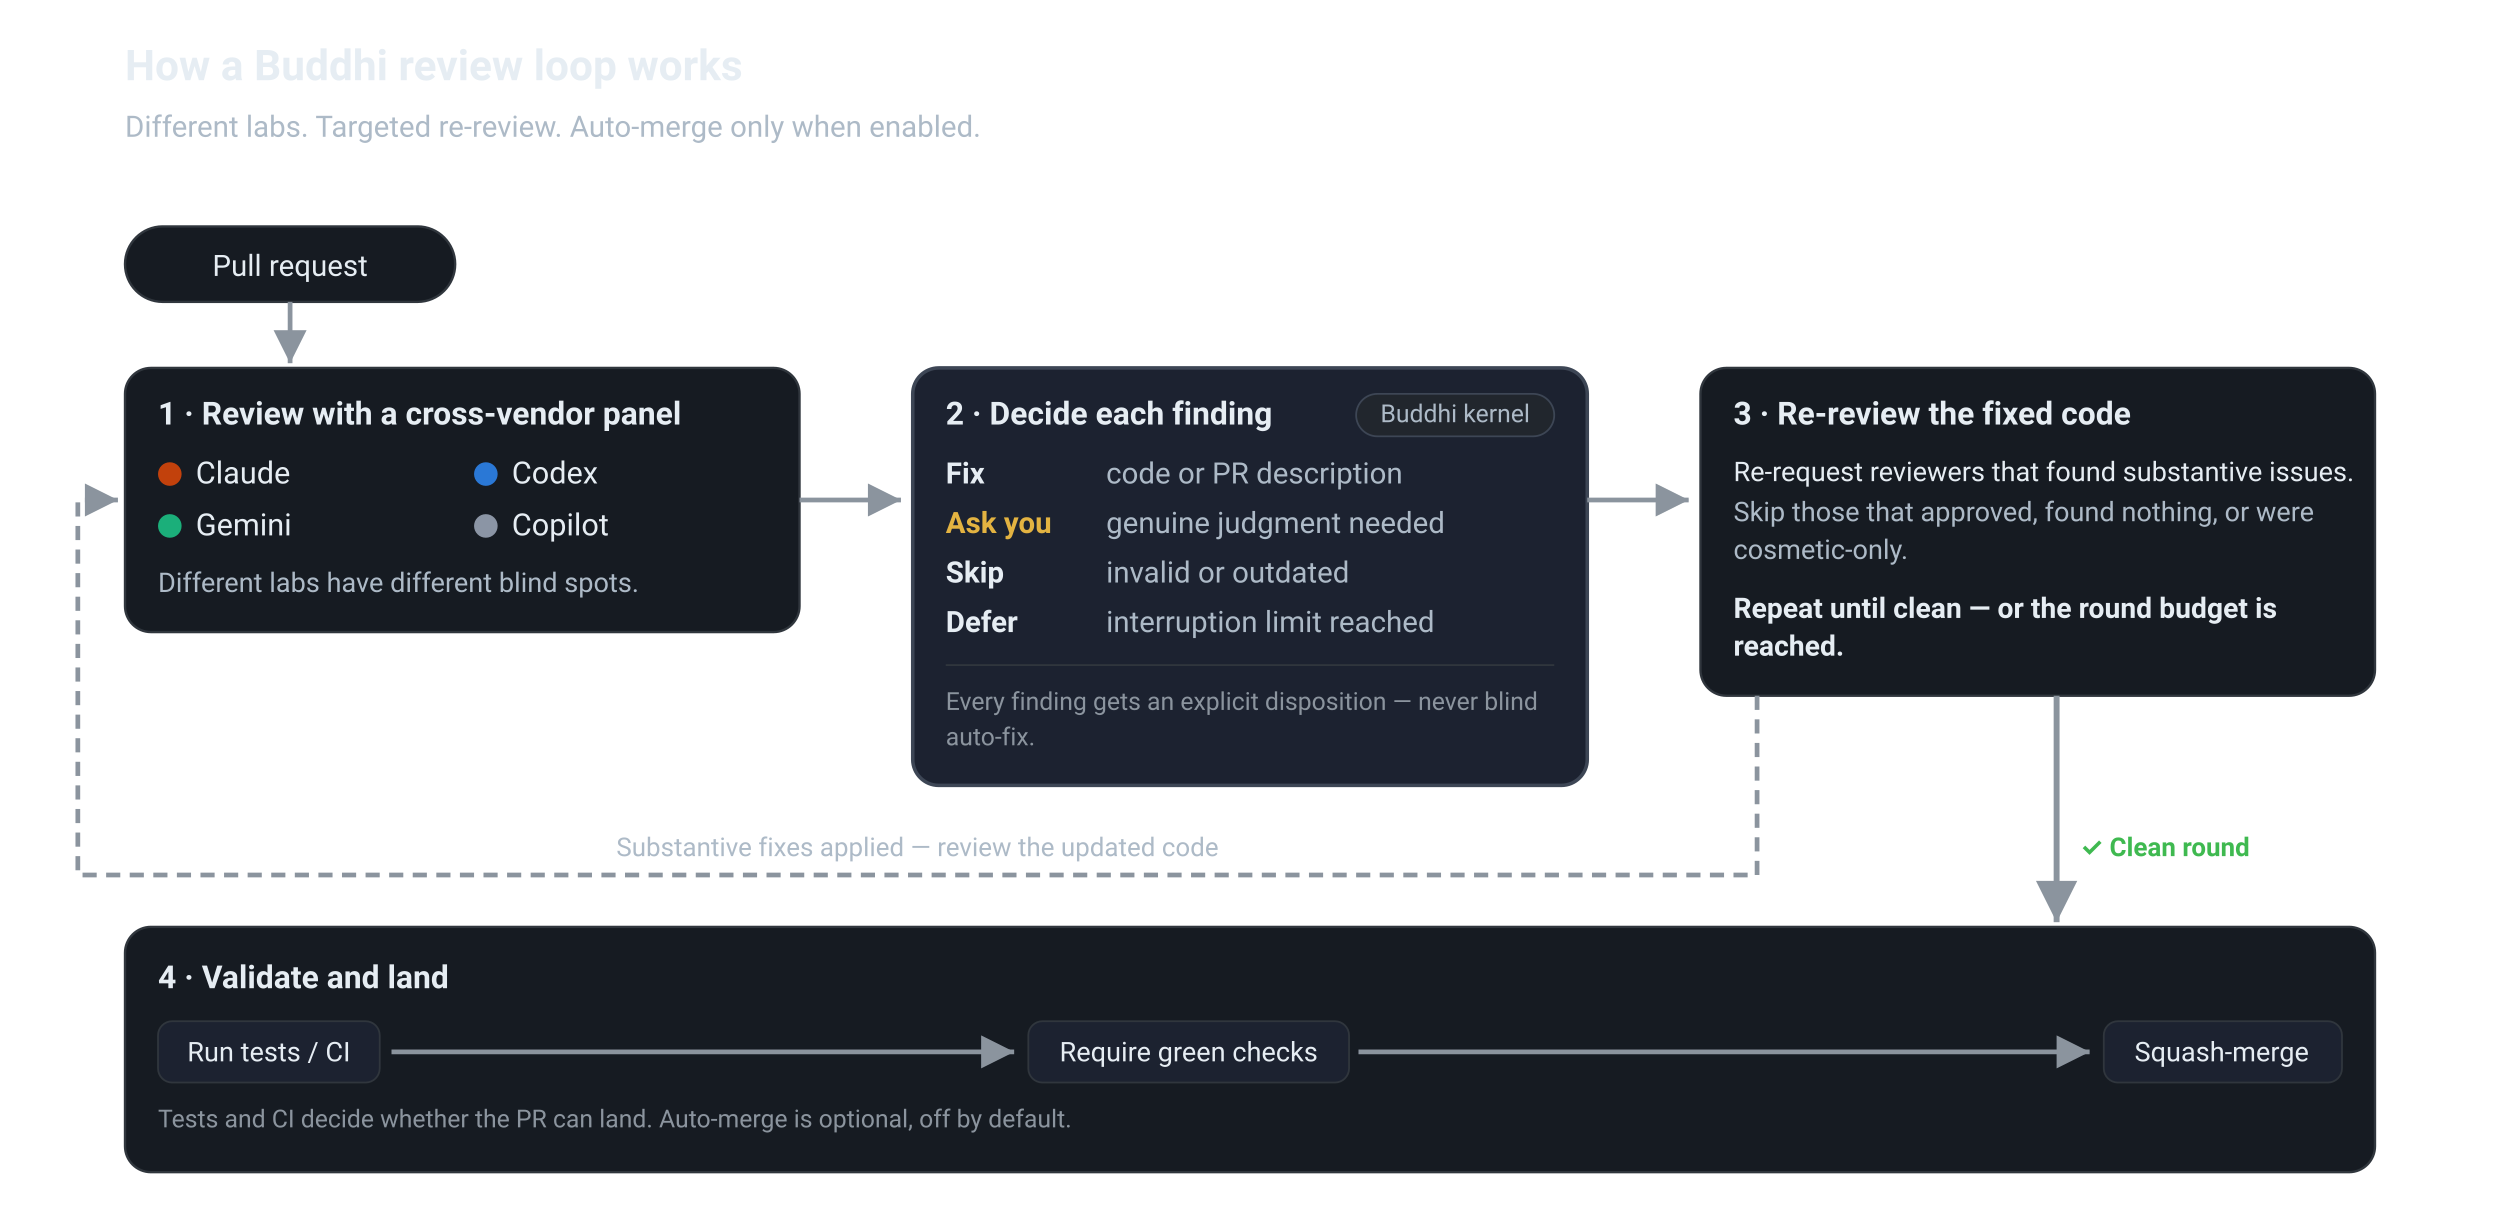
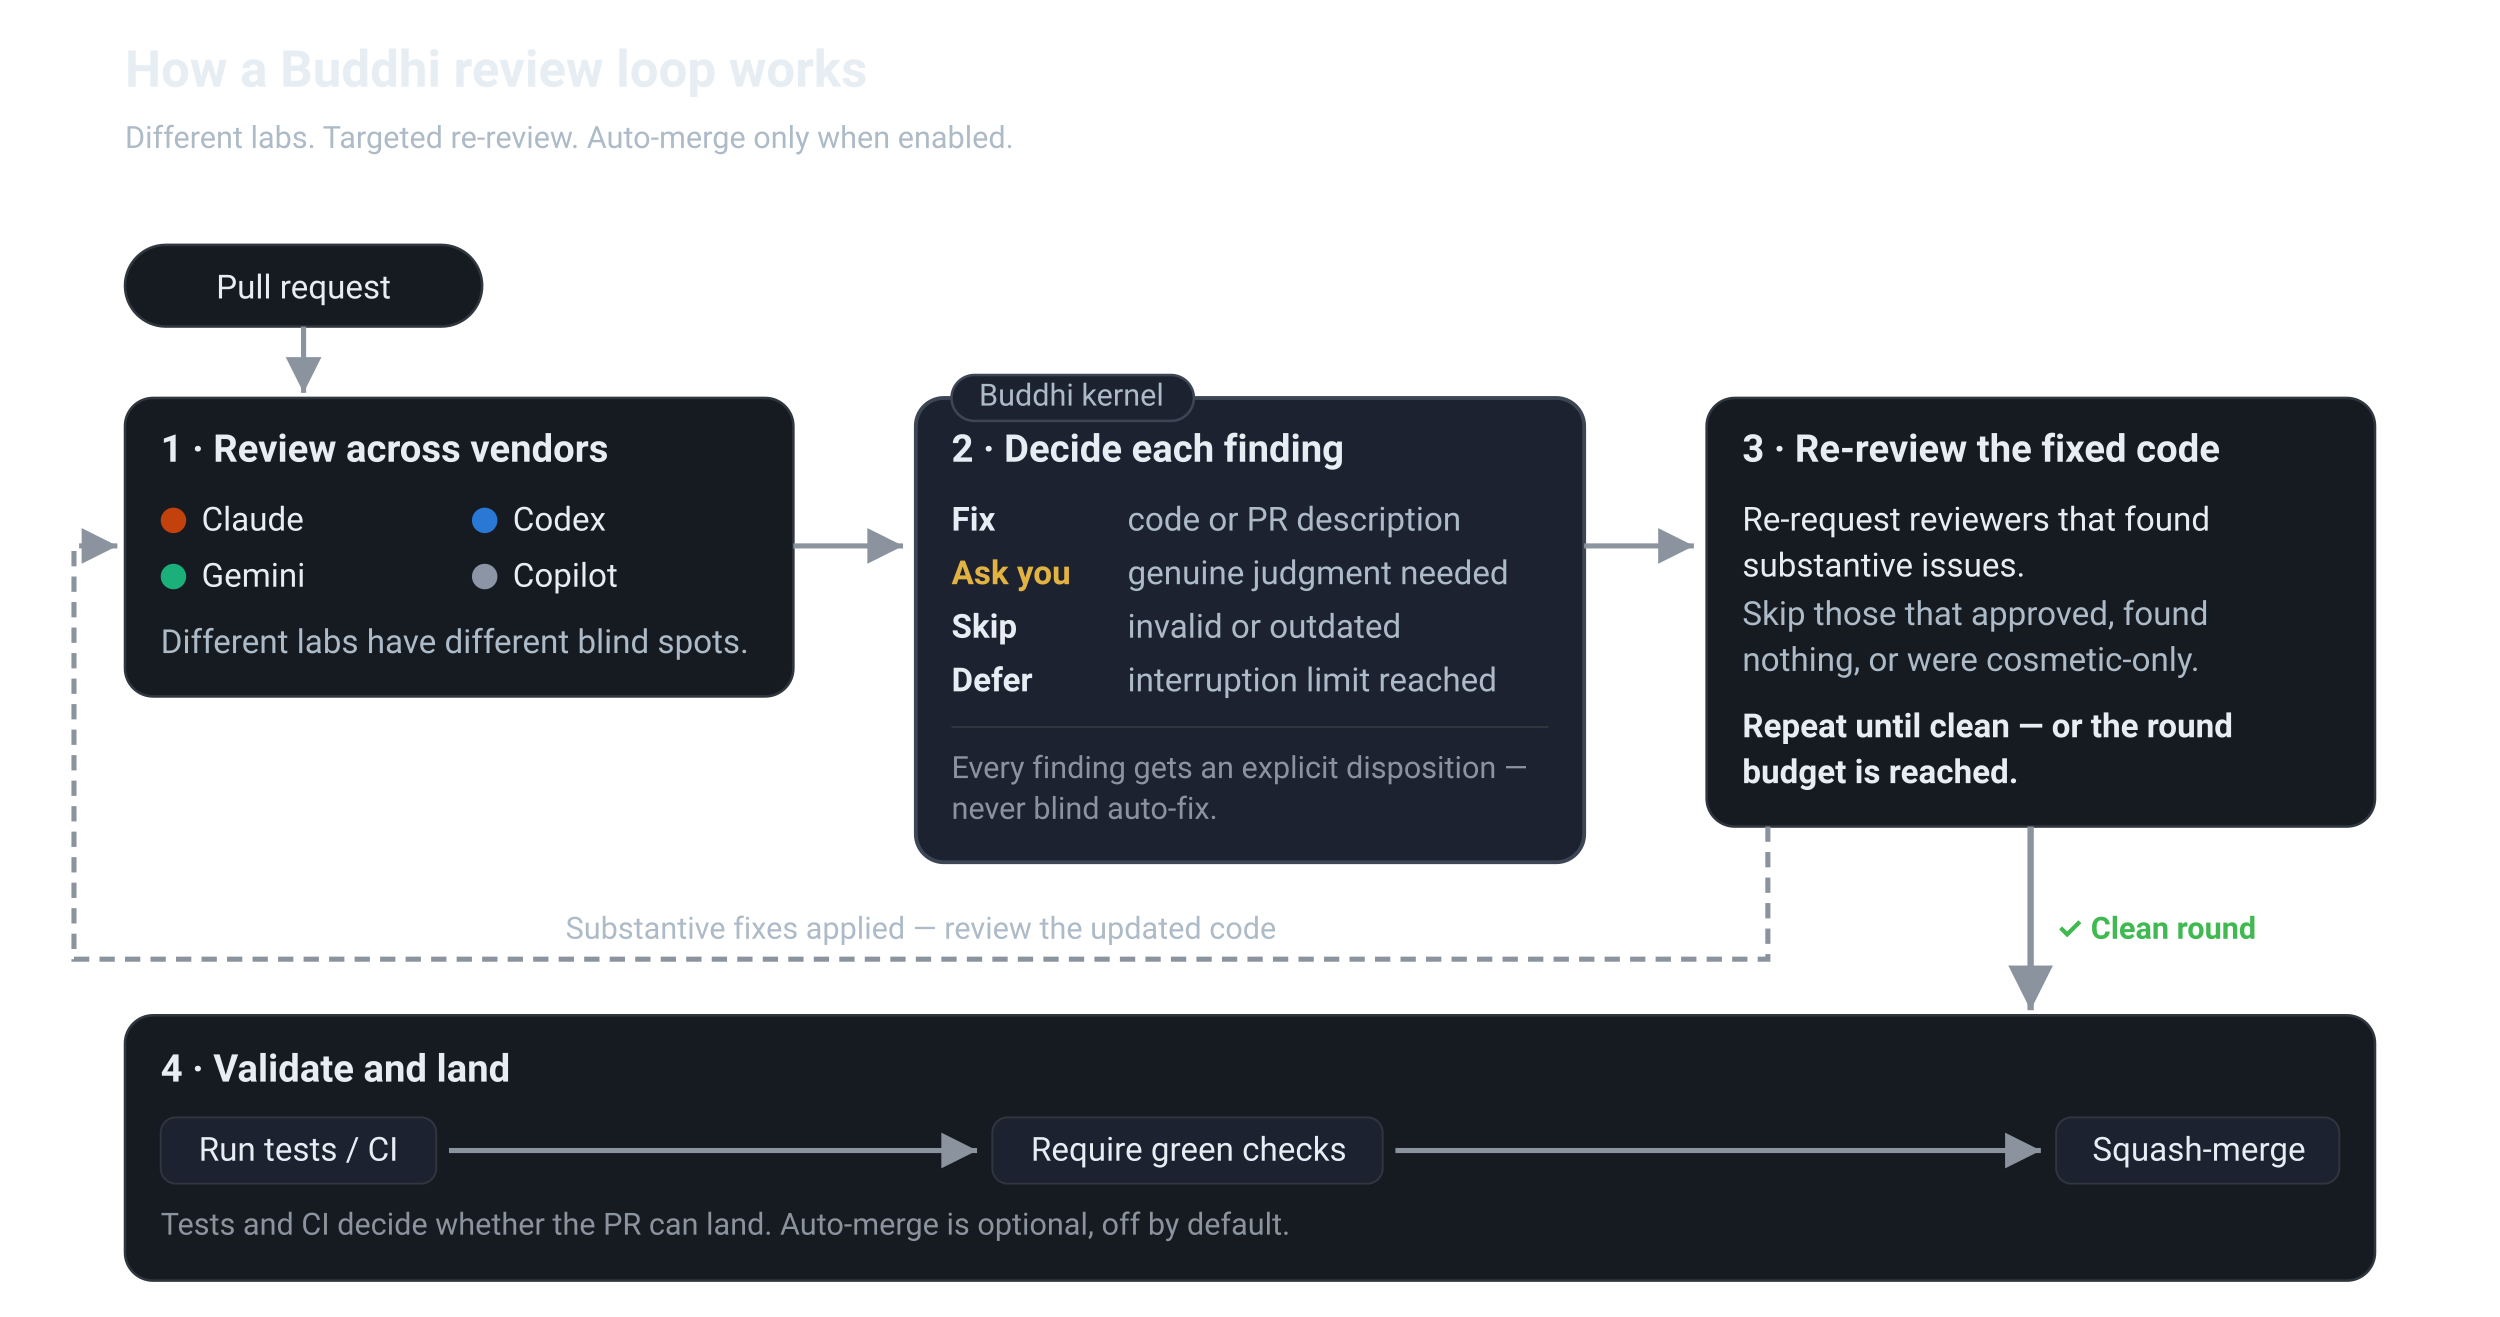
- <svg xmlns="http://www.w3.org/2000/svg" viewBox="0 0 1060 511" font-family="-apple-system,Segoe UI,Roboto,Helvetica,Arial,sans-serif">
+ <svg xmlns="http://www.w3.org/2000/svg" viewBox="0 0 980 516" font-family="-apple-system,Segoe UI,Roboto,Helvetica,Arial,sans-serif">
  <defs>
    <marker id="ar" markerWidth="11" markerHeight="11" refX="7" refY="3.5" orient="auto">
      <path d="M0,0 L7,3.5 L0,7 Z" fill="#8b949e" />
    </marker>
  </defs>
-   <text x="53" y="34" font-size="18" font-weight="700" fill="#e6edf3">How a Buddhi review loop works</text>
-   <text x="53" y="58" font-size="12.5" fill="#adbac7">Different labs. Targeted re-review. Auto-merge only when enabled.</text>
-   <rect x="53" y="96" width="140" height="32" rx="16" fill="#161b22" stroke="#30363d" stroke-width="1" />
-   <text x="123" y="117" text-anchor="middle" font-size="12.5" fill="#e6edf3">Pull request</text>
-   <path d="M123,128 L123,154" fill="none" stroke="#8b949e" stroke-width="2" marker-end="url(#ar)" />
-   <rect x="53" y="156" width="286" height="112" rx="11" fill="#161b22" stroke="#30363d" stroke-width="1" />
-   <text x="67" y="180" font-size="13.5" font-weight="700" fill="#e6edf3">1 · Review with a cross-vendor panel</text>
-   <circle cx="72" cy="201" r="5" fill="#C2410C" />
-   <text x="83" y="205" font-size="13" fill="#e6edf3">Claude</text>
-   <circle cx="206" cy="201" r="5" fill="#2A78D6" />
-   <text x="217" y="205" font-size="13" fill="#e6edf3">Codex</text>
-   <circle cx="72" cy="223" r="5" fill="#1BAF7A" />
-   <text x="83" y="227" font-size="13" fill="#e6edf3">Gemini</text>
-   <circle cx="206" cy="223" r="5" fill="#8B95A5" />
-   <text x="217" y="227" font-size="13" fill="#e6edf3">Copilot</text>
-   <text x="67" y="251" font-size="11.5" fill="#adbac7">Different labs have different blind spots.</text>
-   <rect x="387" y="156" width="286" height="177" rx="11" fill="#1c2230" stroke="#3d4655" stroke-width="1.5" />
-   <text x="401" y="180" font-size="13.5" font-weight="700" fill="#e6edf3">2 · Decide each finding</text>
-   <rect x="575" y="167" width="84" height="18" rx="9" fill="#21262d" stroke="#3d4655" stroke-width="0.75" />
-   <text x="617" y="179" font-size="10.5" text-anchor="middle" fill="#adbac7">Buddhi kernel</text>
-   <text x="401" y="205" font-size="12.5" font-weight="700" fill="#e6edf3">Fix</text>
-   <text x="469" y="205" font-size="12.5" fill="#adbac7">code or PR description</text>
-   <text x="401" y="226" font-size="12.5" font-weight="700" fill="#e3b341">Ask you</text>
-   <text x="469" y="226" font-size="12.5" fill="#adbac7">genuine judgment needed</text>
-   <text x="401" y="247" font-size="12.5" font-weight="700" fill="#e6edf3">Skip</text>
-   <text x="469" y="247" font-size="12.5" fill="#adbac7">invalid or outdated</text>
-   <text x="401" y="268" font-size="12.5" font-weight="700" fill="#e6edf3">Defer</text>
-   <text x="469" y="268" font-size="12.5" fill="#adbac7">interruption limit reached</text>
-   <line x1="401" y1="282" x2="659" y2="282" stroke="#30363d" stroke-width="0.75" />
-   <text x="401" y="301" font-size="10.5" fill="#8b949e">Every finding gets an explicit disposition — never blind</text>
-   <text x="401" y="316" font-size="10.5" fill="#8b949e">auto-fix.</text>
-   <rect x="721" y="156" width="286" height="139" rx="11" fill="#161b22" stroke="#30363d" stroke-width="1" />
-   <text x="735" y="180" font-size="13.5" font-weight="700" fill="#e6edf3">3 · Re-review the fixed code</text>
-   <text x="735" y="204" font-size="11.5" fill="#e6edf3">Re-request reviewers that found substantive issues.</text>
-   <text x="735" y="221" font-size="11.5" fill="#adbac7">Skip those that approved, found nothing, or were</text>
-   <text x="735" y="237" font-size="11.5" fill="#adbac7">cosmetic-only.</text>
-   <text x="735" y="262" font-size="12" font-weight="700" fill="#e6edf3">Repeat until clean — or the round budget is</text>
-   <text x="735" y="278" font-size="12" font-weight="700" fill="#e6edf3">reached.</text>
-   <path d="M339,212 L382,212" fill="none" stroke="#8b949e" stroke-width="2" marker-end="url(#ar)" />
-   <path d="M673,212 L716,212" fill="none" stroke="#8b949e" stroke-width="2" marker-end="url(#ar)" />
-   <path d="M745,295 L745,371 L33,371 L33,212 L50,212" fill="none" stroke="#8b949e" stroke-width="2" stroke-dasharray="6 4" marker-end="url(#ar)" />
-   <text x="389" y="363" font-size="11" text-anchor="middle" fill="#adbac7">Substantive fixes applied — review the updated code</text>
-   <path d="M872,295 L872,391" fill="none" stroke="#8b949e" stroke-width="2.5" marker-end="url(#ar)" />
-   <text x="882" y="363" font-size="11" font-weight="700" fill="#3fb950">✓ Clean round</text>
-   <rect x="53" y="393" width="954" height="104" rx="11" fill="#161b22" stroke="#30363d" stroke-width="1" />
-   <text x="67" y="419" font-size="13.5" font-weight="700" fill="#e6edf3">4 · Validate and land</text>
-   <rect x="67" y="433" width="94" height="26" rx="6" fill="#1c2230" stroke="#30363d" stroke-width="0.75" />
-   <text x="114" y="450" font-size="11.5" text-anchor="middle" fill="#e6edf3">Run tests / CI</text>
-   <rect x="436" y="433" width="136" height="26" rx="6" fill="#1c2230" stroke="#30363d" stroke-width="0.75" />
-   <text x="504" y="450" font-size="11.5" text-anchor="middle" fill="#e6edf3">Require green checks</text>
-   <rect x="892" y="433" width="101" height="26" rx="6" fill="#1c2230" stroke="#30363d" stroke-width="0.75" />
-   <text x="942" y="450" font-size="11.5" text-anchor="middle" fill="#e6edf3">Squash-merge</text>
-   <path d="M166,446 L430,446" fill="none" stroke="#8b949e" stroke-width="2" marker-end="url(#ar)" />
-   <path d="M576,446 L886,446" fill="none" stroke="#8b949e" stroke-width="2" marker-end="url(#ar)" />
-   <text x="67" y="478" font-size="10.5" fill="#8b949e">Tests and CI decide whether the PR can land. Auto-merge is optional, off by default.</text>
+   <text x="49" y="34" font-size="20" font-weight="700" fill="#e6edf3">How a Buddhi review loop works</text>
+   <text x="49" y="58" font-size="12" fill="#adbac7">Different labs. Targeted re-review. Auto-merge only when enabled.</text>
+   <rect x="49" y="96" width="140" height="32" rx="16" fill="#161b22" stroke="#30363d" stroke-width="1" />
+   <text x="119" y="117" text-anchor="middle" font-size="13" fill="#e6edf3">Pull request</text>
+   <path d="M119,128 L119,154" fill="none" stroke="#8b949e" stroke-width="2" marker-end="url(#ar)" />
+   <rect x="49" y="156" width="262" height="117" rx="11" fill="#161b22" stroke="#30363d" stroke-width="1" />
+   <text x="63" y="181" font-size="15" font-weight="700" fill="#e6edf3">1 · Review across vendors</text>
+   <circle cx="68" cy="204" r="5" fill="#C2410C" />
+   <text x="79" y="208" font-size="13" fill="#e6edf3">Claude</text>
+   <circle cx="190" cy="204" r="5" fill="#2A78D6" />
+   <text x="201" y="208" font-size="13" fill="#e6edf3">Codex</text>
+   <circle cx="68" cy="226" r="5" fill="#1BAF7A" />
+   <text x="79" y="230" font-size="13" fill="#e6edf3">Gemini</text>
+   <circle cx="190" cy="226" r="5" fill="#8B95A5" />
+   <text x="201" y="230" font-size="13" fill="#e6edf3">Copilot</text>
+   <text x="63" y="256" font-size="13" fill="#adbac7">Different labs have different blind spots.</text>
+   <rect x="359" y="156" width="262" height="182" rx="11" fill="#1c2230" stroke="#3d4655" stroke-width="1.5" />
+   <text x="373" y="181" font-size="15" font-weight="700" fill="#e6edf3">2 · Decide each finding</text>
+   <rect x="373" y="147" width="95" height="18" rx="9" fill="#1c2230" stroke="#3d4655" stroke-width="1" />
+   <text x="420" y="159" font-size="12" text-anchor="middle" fill="#adbac7">Buddhi kernel</text>
+   <text x="373" y="208" font-size="13" font-weight="700" fill="#e6edf3">Fix</text>
+   <text x="442" y="208" font-size="13" fill="#adbac7">code or PR description</text>
+   <text x="373" y="229" font-size="13" font-weight="700" fill="#e3b341">Ask you</text>
+   <text x="442" y="229" font-size="13" fill="#adbac7">genuine judgment needed</text>
+   <text x="373" y="250" font-size="13" font-weight="700" fill="#e6edf3">Skip</text>
+   <text x="442" y="250" font-size="13" fill="#adbac7">invalid or outdated</text>
+   <text x="373" y="271" font-size="13" font-weight="700" fill="#e6edf3">Defer</text>
+   <text x="442" y="271" font-size="13" fill="#adbac7">interruption limit reached</text>
+   <line x1="373" y1="285" x2="607" y2="285" stroke="#30363d" stroke-width="0.75" />
+   <text x="373" y="305" font-size="12" fill="#8b949e">Every finding gets an explicit disposition —</text>
+   <text x="373" y="321" font-size="12" fill="#8b949e">never blind auto-fix.</text>
+   <rect x="669" y="156" width="262" height="168" rx="11" fill="#161b22" stroke="#30363d" stroke-width="1" />
+   <text x="683" y="181" font-size="15" font-weight="700" fill="#e6edf3">3 · Re-review the fixed code</text>
+   <text x="683" y="208" font-size="13" fill="#e6edf3">Re-request reviewers that found</text>
+   <text x="683" y="226" font-size="13" fill="#e6edf3">substantive issues.</text>
+   <text x="683" y="245" font-size="13" fill="#adbac7">Skip those that approved, found</text>
+   <text x="683" y="263" font-size="13" fill="#adbac7">nothing, or were cosmetic-only.</text>
+   <text x="683" y="289" font-size="13" font-weight="700" fill="#e6edf3">Repeat until clean — or the round</text>
+   <text x="683" y="307" font-size="13" font-weight="700" fill="#e6edf3">budget is reached.</text>
+   <path d="M311,214 L354,214" fill="none" stroke="#8b949e" stroke-width="2" marker-end="url(#ar)" />
+   <path d="M621,214 L664,214" fill="none" stroke="#8b949e" stroke-width="2" marker-end="url(#ar)" />
+   <path d="M693,324 L693,376 L29,376 L29,214 L46,214" fill="none" stroke="#8b949e" stroke-width="2" stroke-dasharray="6 4" marker-end="url(#ar)" />
+   <text x="361" y="368" font-size="12" text-anchor="middle" fill="#adbac7">Substantive fixes applied — review the updated code</text>
+   <path d="M796,324 L796,396" fill="none" stroke="#8b949e" stroke-width="2.5" marker-end="url(#ar)" />
+   <text x="806" y="368" font-size="12" font-weight="700" fill="#3fb950">✓ Clean round</text>
+   <rect x="49" y="398" width="882" height="104" rx="11" fill="#161b22" stroke="#30363d" stroke-width="1" />
+   <text x="63" y="424" font-size="15" font-weight="700" fill="#e6edf3">4 · Validate and land</text>
+   <rect x="63" y="438" width="108" height="26" rx="6" fill="#1c2230" stroke="#30363d" stroke-width="0.75" />
+   <text x="117" y="455" font-size="13" text-anchor="middle" fill="#e6edf3">Run tests / CI</text>
+   <rect x="389" y="438" width="153" height="26" rx="6" fill="#1c2230" stroke="#30363d" stroke-width="0.75" />
+   <text x="466" y="455" font-size="13" text-anchor="middle" fill="#e6edf3">Require green checks</text>
+   <rect x="806" y="438" width="111" height="26" rx="6" fill="#1c2230" stroke="#30363d" stroke-width="0.75" />
+   <text x="862" y="455" font-size="13" text-anchor="middle" fill="#e6edf3">Squash-merge</text>
+   <path d="M176,451 L383,451" fill="none" stroke="#8b949e" stroke-width="2" marker-end="url(#ar)" />
+   <path d="M547,451 L800,451" fill="none" stroke="#8b949e" stroke-width="2" marker-end="url(#ar)" />
+   <text x="63" y="484" font-size="12" fill="#8b949e">Tests and CI decide whether the PR can land. Auto-merge is optional, off by default.</text>
</svg>
